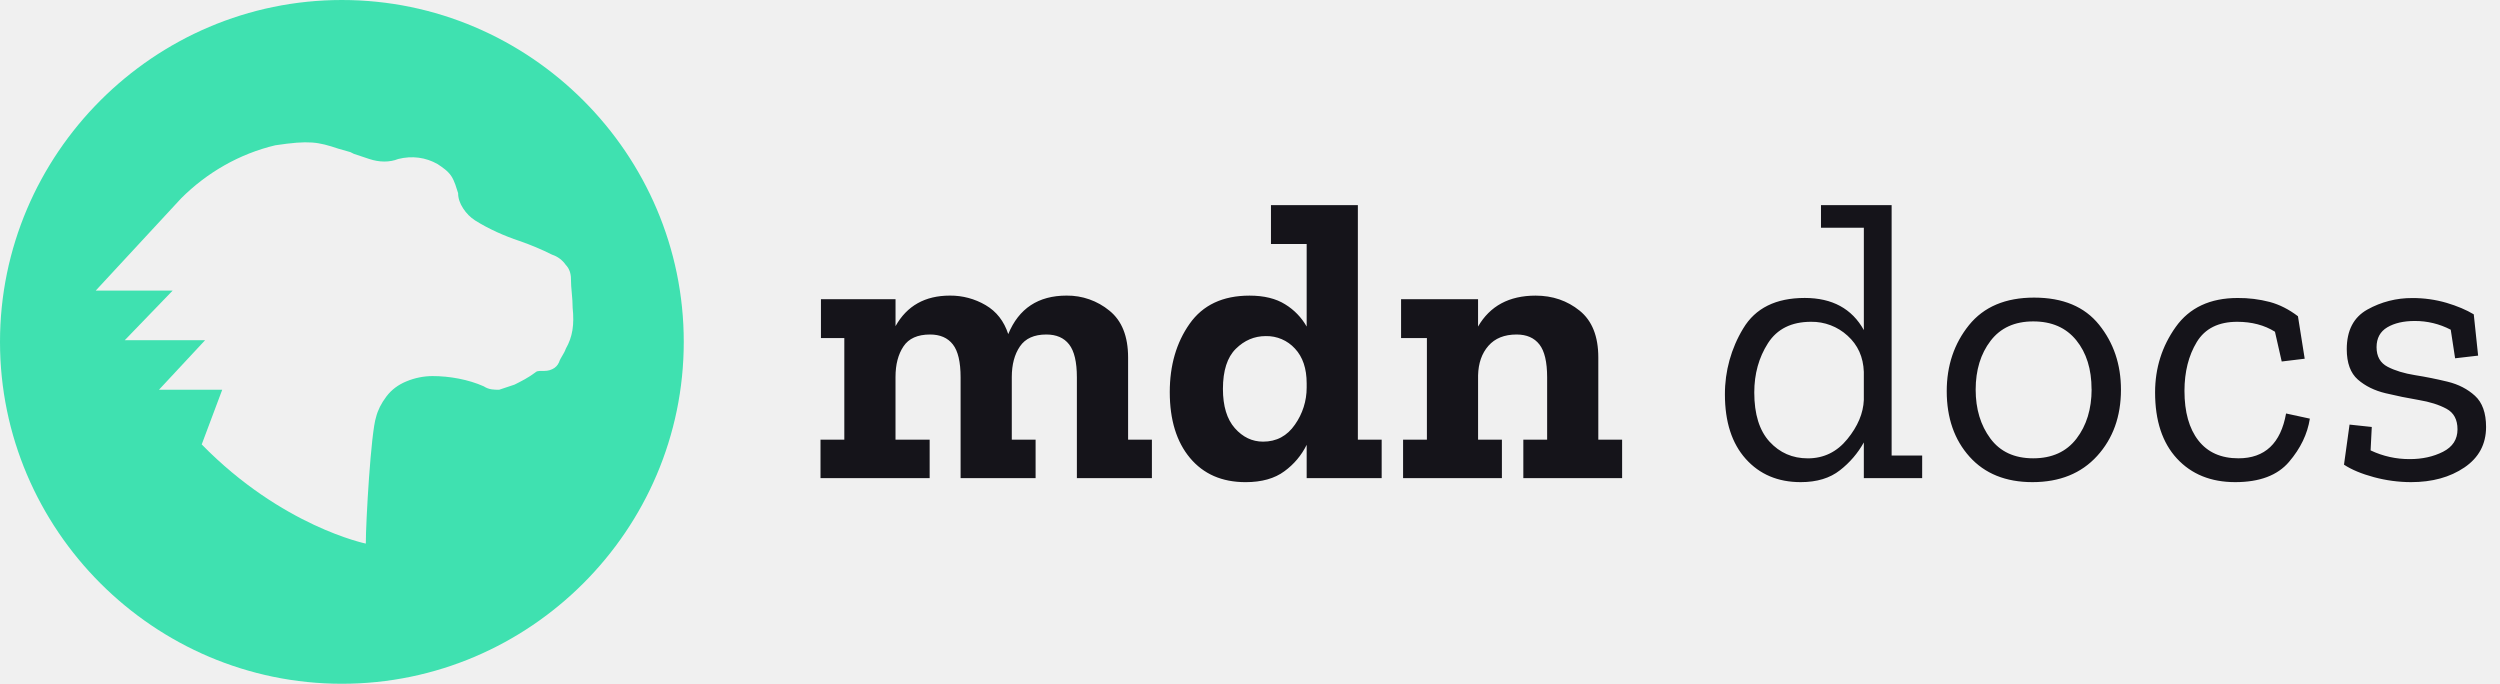
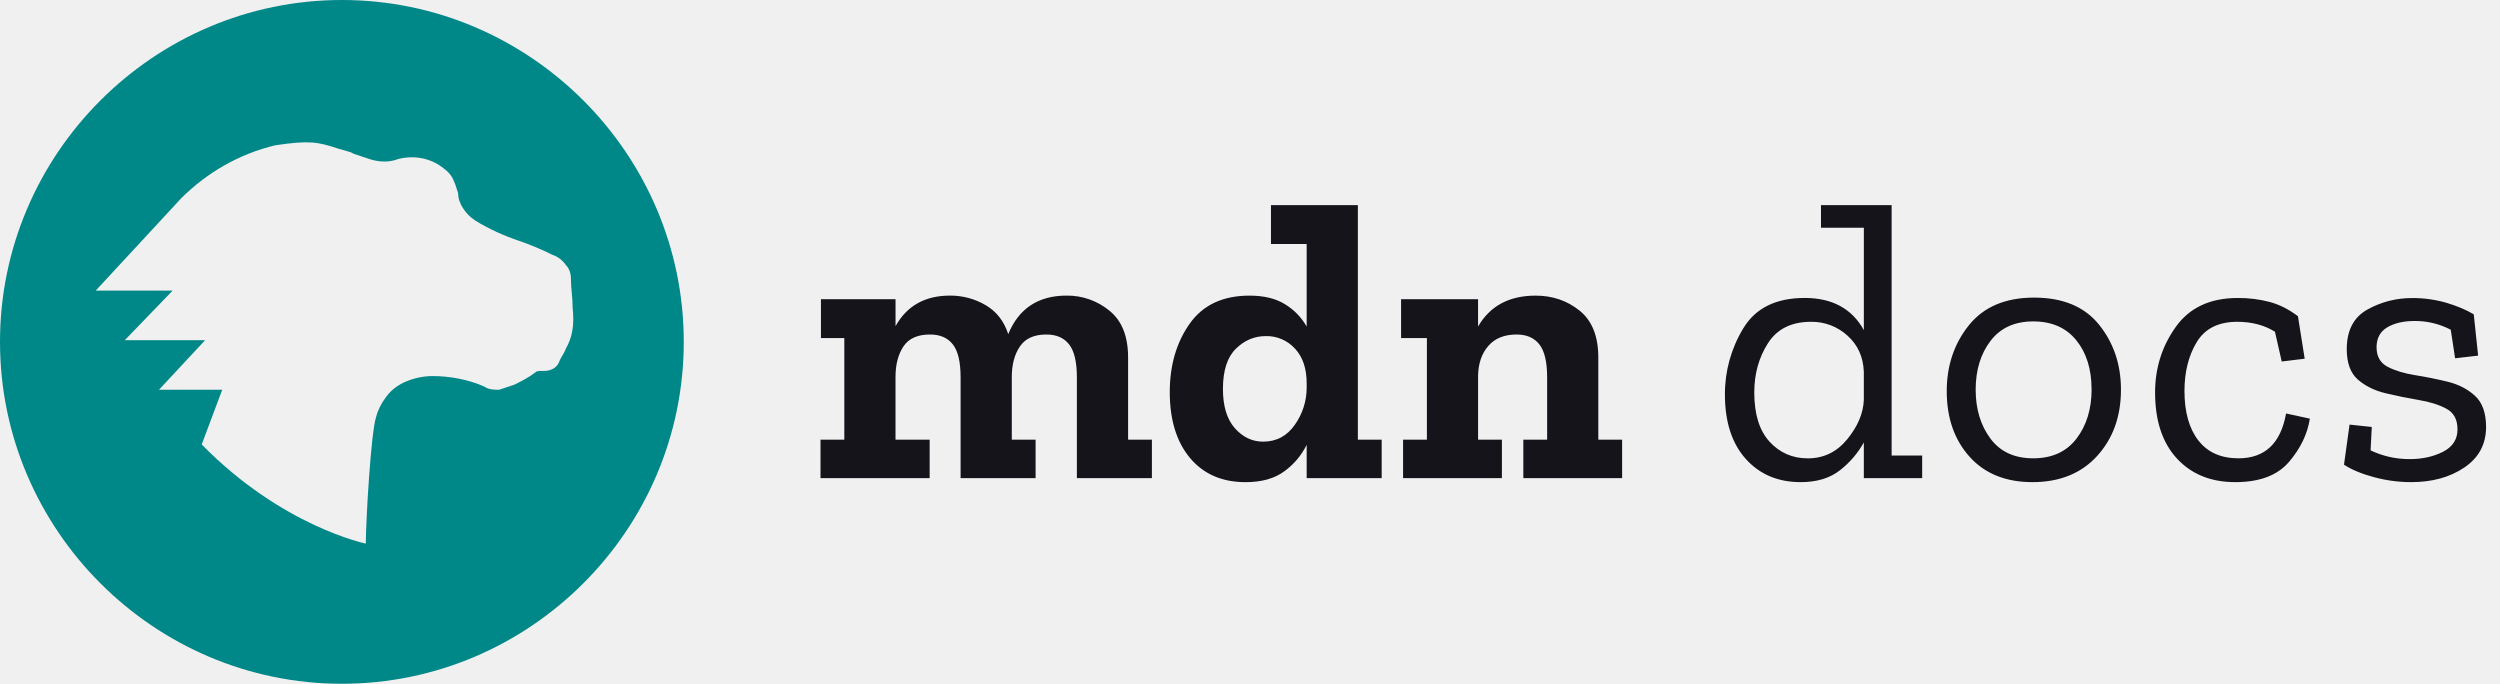
<svg xmlns="http://www.w3.org/2000/svg" viewBox="0 0 117 32" fill="none" role="img">
  <g clip-path="url(#clip0)">
    <path d="M53.908 22.378h-3.51V17.66c0-.718-.121-1.232-.363-1.541-.24-.31-.597-.464-1.067-.464-.57 0-.982.185-1.235.557-.254.371-.38.848-.381 1.43v2.934h1.114v1.802h-3.51V17.66c0-.718-.12-1.232-.362-1.541-.242-.31-.598-.464-1.068-.464-.582 0-.997.185-1.244.557-.248.371-.372.848-.372 1.43v2.934h1.598v1.802H38.4v-1.802h1.114v-4.754H38.42v-1.82h3.491v1.262c.533-.953 1.382-1.43 2.545-1.43a3.249 3.249 0 011.671.446c.508.297.86.748 1.059 1.356.495-1.201 1.405-1.802 2.73-1.802a3.1 3.1 0 012.006.706c.582.47.873 1.2.873 2.191v3.845h1.114v1.802zM64.661 22.378h-3.509v-1.56c-.241.49-.598.914-1.04 1.235-.458.341-1.065.512-1.82.512-1.102 0-1.969-.378-2.6-1.133s-.947-1.783-.947-3.083c0-1.25.309-2.315.928-3.194.618-.88 1.553-1.32 2.804-1.32.68 0 1.238.137 1.672.41.417.255.762.612 1.003 1.038V11.42h-1.671V9.6h4.067v10.976h1.114v1.802zm-3.509-4.234v-.205c0-.693-.183-1.235-.548-1.625a1.793 1.793 0 00-1.365-.585c-.533 0-1 .198-1.402.594-.402.396-.603 1.022-.604 1.876 0 .805.186 1.418.557 1.839.372.42.811.63 1.32.631.63 0 1.129-.266 1.494-.798a2.989 2.989 0 00.548-1.727zM75.916 22.378h-4.624v-1.802h1.114V17.66c0-.718-.12-1.231-.362-1.54-.241-.31-.597-.465-1.068-.465-.57 0-1.009.176-1.318.529-.31.353-.47.814-.484 1.384v3.008h1.115v1.802h-4.625v-1.802h1.115v-4.754H65.57v-1.82h3.603v1.281c.558-.965 1.455-1.448 2.693-1.448.793 0 1.48.235 2.062.705.582.47.873 1.201.873 2.192v3.844h1.114v1.802zM89.957 22.378h-2.73v-1.672a4.28 4.28 0 01-1.115 1.3c-.47.372-1.084.558-1.839.558-1.065 0-1.922-.363-2.572-1.088-.65-.726-.975-1.732-.975-3.018a5.906 5.906 0 01.855-3.084c.569-.953 1.529-1.43 2.88-1.43 1.287 0 2.21.502 2.767 1.504v-4.79h-2.006V9.6h3.306v11.72h1.43l-.001 1.058zm-2.73-3.658V17.4c-.025-.693-.28-1.256-.762-1.69a2.474 2.474 0 00-1.709-.65c-.916 0-1.588.335-2.016 1.003-.428.67-.64 1.437-.64 2.304 0 1.016.239 1.784.715 2.304.477.52 1.074.78 1.792.78.743 0 1.36-.3 1.848-.9.49-.6.746-1.211.772-1.831zM99.261 18.236c0 1.251-.371 2.285-1.114 3.102-.743.817-1.752 1.225-3.027 1.226-1.251 0-2.232-.397-2.944-1.189-.712-.792-1.068-1.814-1.069-3.065 0-1.2.347-2.23 1.04-3.092.694-.86 1.71-1.29 3.047-1.29 1.35 0 2.364.423 3.045 1.272.681.848 1.022 1.86 1.022 3.036zm-1.376-.018c0-.941-.238-1.706-.715-2.294-.477-.588-1.148-.883-2.016-.882-.867 0-1.532.303-1.996.91-.464.606-.696 1.368-.697 2.284 0 .904.23 1.666.688 2.285.458.619 1.126.928 2.005.928.88 0 1.554-.307 2.025-.92.47-.613.707-1.383.709-2.311h-.003zM108.101 19.592c-.111.718-.436 1.393-.975 2.024-.538.632-1.377.948-2.516.948s-2.049-.369-2.73-1.105c-.681-.737-1.022-1.768-1.022-3.093 0-1.139.322-2.16.966-3.064.644-.904 1.61-1.356 2.897-1.356a5.751 5.751 0 011.504.186c.458.124.898.347 1.319.668l.316 1.988-1.076.13-.316-1.393c-.495-.31-1.083-.464-1.764-.465-.88 0-1.511.316-1.895.947-.383.632-.575 1.393-.576 2.285 0 .99.217 1.764.65 2.321.433.557 1.059.836 1.876.836 1.237 0 1.98-.7 2.229-2.098l1.113.241zM116.348 19.982c0 .805-.338 1.436-1.013 1.895-.674.458-1.507.687-2.498.687-.586-.001-1.17-.08-1.736-.232-.576-.155-1.044-.35-1.402-.585l.26-1.876 1.04.111-.055 1.096a4.201 4.201 0 001.839.408c.581 0 1.098-.114 1.55-.343.452-.23.678-.58.678-1.05 0-.457-.173-.78-.52-.965-.346-.186-.777-.322-1.292-.408a23.277 23.277 0 01-1.55-.316c-.52-.124-.954-.337-1.301-.64-.346-.303-.519-.777-.52-1.42 0-.88.322-1.498.966-1.857a4.24 4.24 0 012.099-.538 5.628 5.628 0 011.607.224c.501.15.925.329 1.272.538l.204 1.932-1.077.125-.204-1.337a3.598 3.598 0 00-1.691-.409c-.519 0-.946.1-1.28.297-.333.199-.5.508-.501.928 0 .434.173.74.52.92.347.179.773.309 1.28.39.508.08 1.015.183 1.523.306.508.124.935.343 1.282.66.346.316.52.803.52 1.46z" fill="#15141A" class="logo-text" />
-     <path d="M16 0C7.2 0 0 7.2 0 16s7.2 16 16 16 16-7.2 16-16S24.8 0 16 0zm10.48 16.32c-.08.24-.24.4-.32.64a.625.625 0 01-.32.32c-.16.08-.32.08-.48.08-.16 0-.24 0-.32.08-.32.24-.64.4-.96.56l-.72.24c-.24 0-.48 0-.72-.16-.72-.32-1.6-.48-2.4-.48a3.21 3.21 0 00-1.2.24c-.4.16-.72.4-.96.72-.24.32-.4.64-.48.96-.24.72-.48 4.88-.48 5.92 0 0-3.92-.8-7.68-4.64l.96-2.56H7.44l2.16-2.32H5.84l2.24-2.32h-3.6l4-4.32c1.2-1.2 2.72-2.08 4.4-2.48 1.6-.24 2-.16 2.96.16l.56.16.16.08.72.24c.48.16.96.16 1.36 0 .64-.16 1.28-.08 1.84.24.24.16.48.32.64.56.16.24.24.56.32.8 0 .24.08.48.24.72.145.225.335.415.56.56.64.4 1.36.72 2.08.96.52.18 1.028.393 1.52.64.26.085.485.254.64.48.16.16.24.4.24.64 0 .48.08.88.08 1.36.08.8 0 1.36-.32 1.92z" fill="#3FE1B0" />
+     <path d="M16 0C7.2 0 0 7.2 0 16s7.2 16 16 16 16-7.2 16-16S24.8 0 16 0zm10.48 16.32c-.08.24-.24.4-.32.64a.625.625 0 01-.32.32c-.16.08-.32.08-.48.08-.16 0-.24 0-.32.08-.32.24-.64.4-.96.56l-.72.24c-.24 0-.48 0-.72-.16-.72-.32-1.6-.48-2.4-.48a3.21 3.21 0 00-1.2.24c-.4.16-.72.4-.96.72-.24.32-.4.64-.48.96-.24.72-.48 4.88-.48 5.92 0 0-3.92-.8-7.68-4.64l.96-2.56H7.44l2.16-2.32H5.84l2.24-2.32h-3.6l4-4.32c1.2-1.2 2.72-2.08 4.4-2.48 1.6-.24 2-.16 2.96.16l.56.16.16.08.72.24c.48.16.96.16 1.36 0 .64-.16 1.28-.08 1.84.24.24.16.48.32.64.56.16.24.24.56.32.8 0 .24.08.48.24.72.145.225.335.415.56.56.64.4 1.36.72 2.08.96.52.18 1.028.393 1.52.64.26.085.485.254.64.48.16.16.24.4.24.64 0 .48.08.88.08 1.36.08.8 0 1.36-.32 1.92z" fill="#008787" />
  </g>
  <defs>
    <clipPath id="clip0">
      <path fill="#fff" d="M0 0h116.348v32H0z" />
    </clipPath>
  </defs>
</svg>
